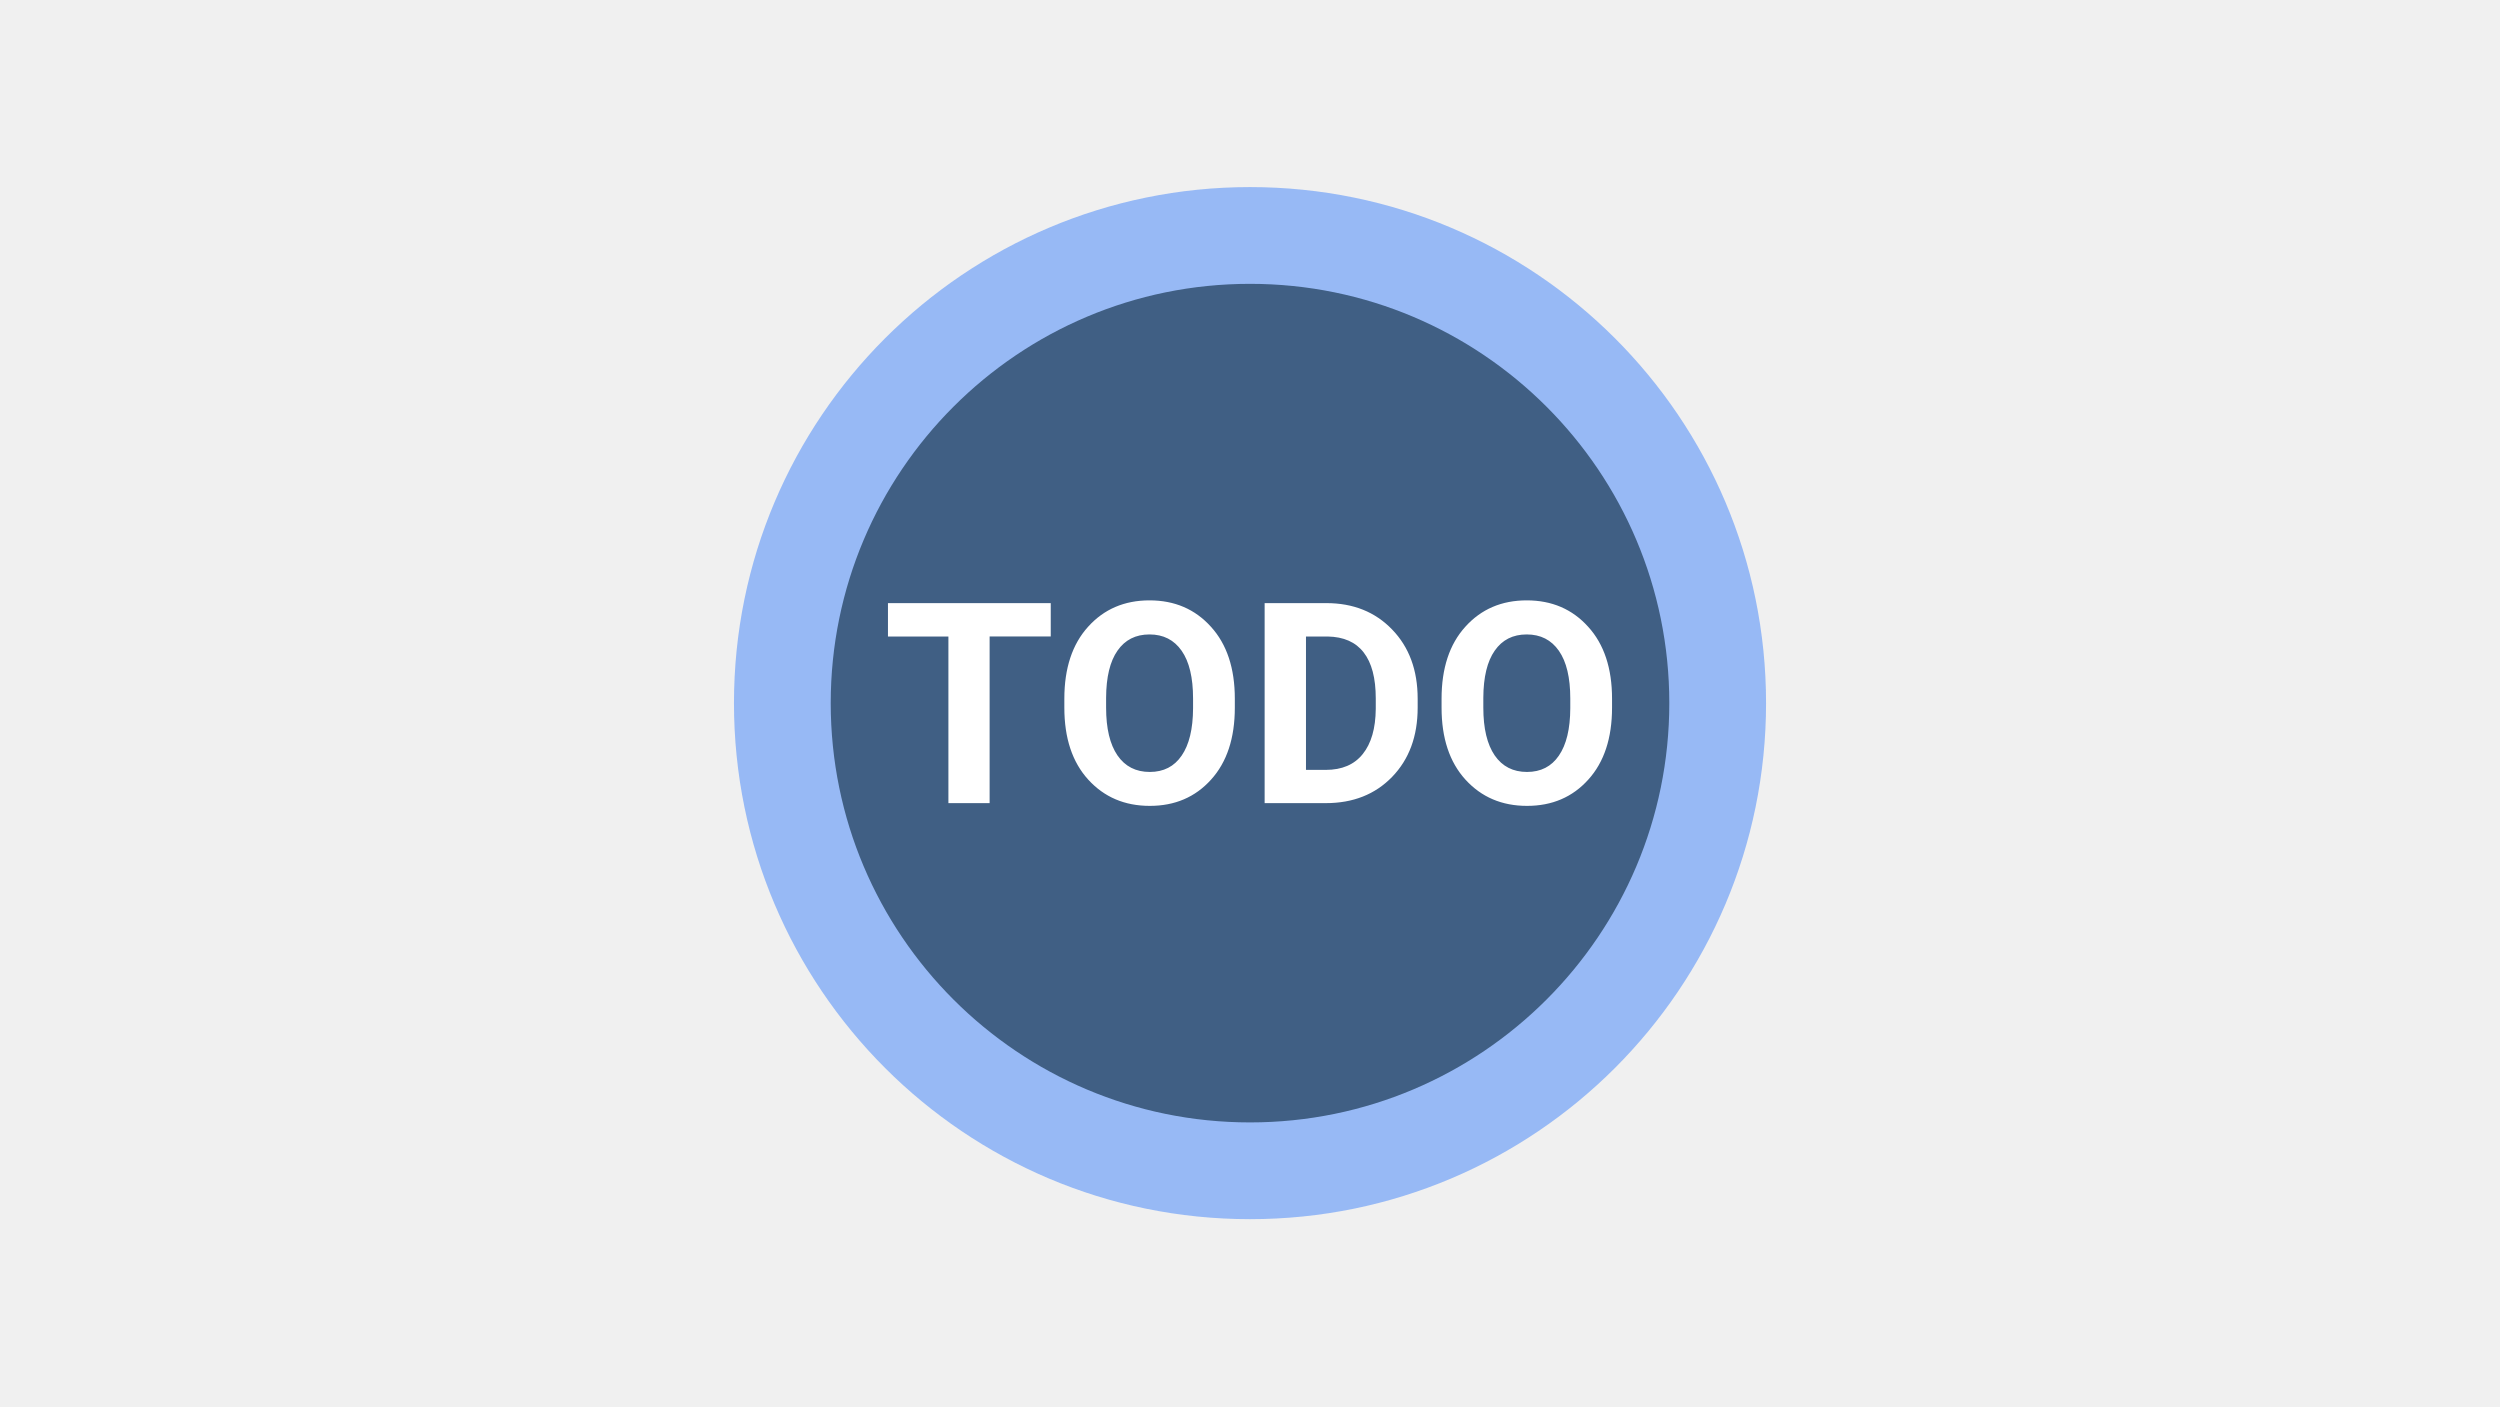
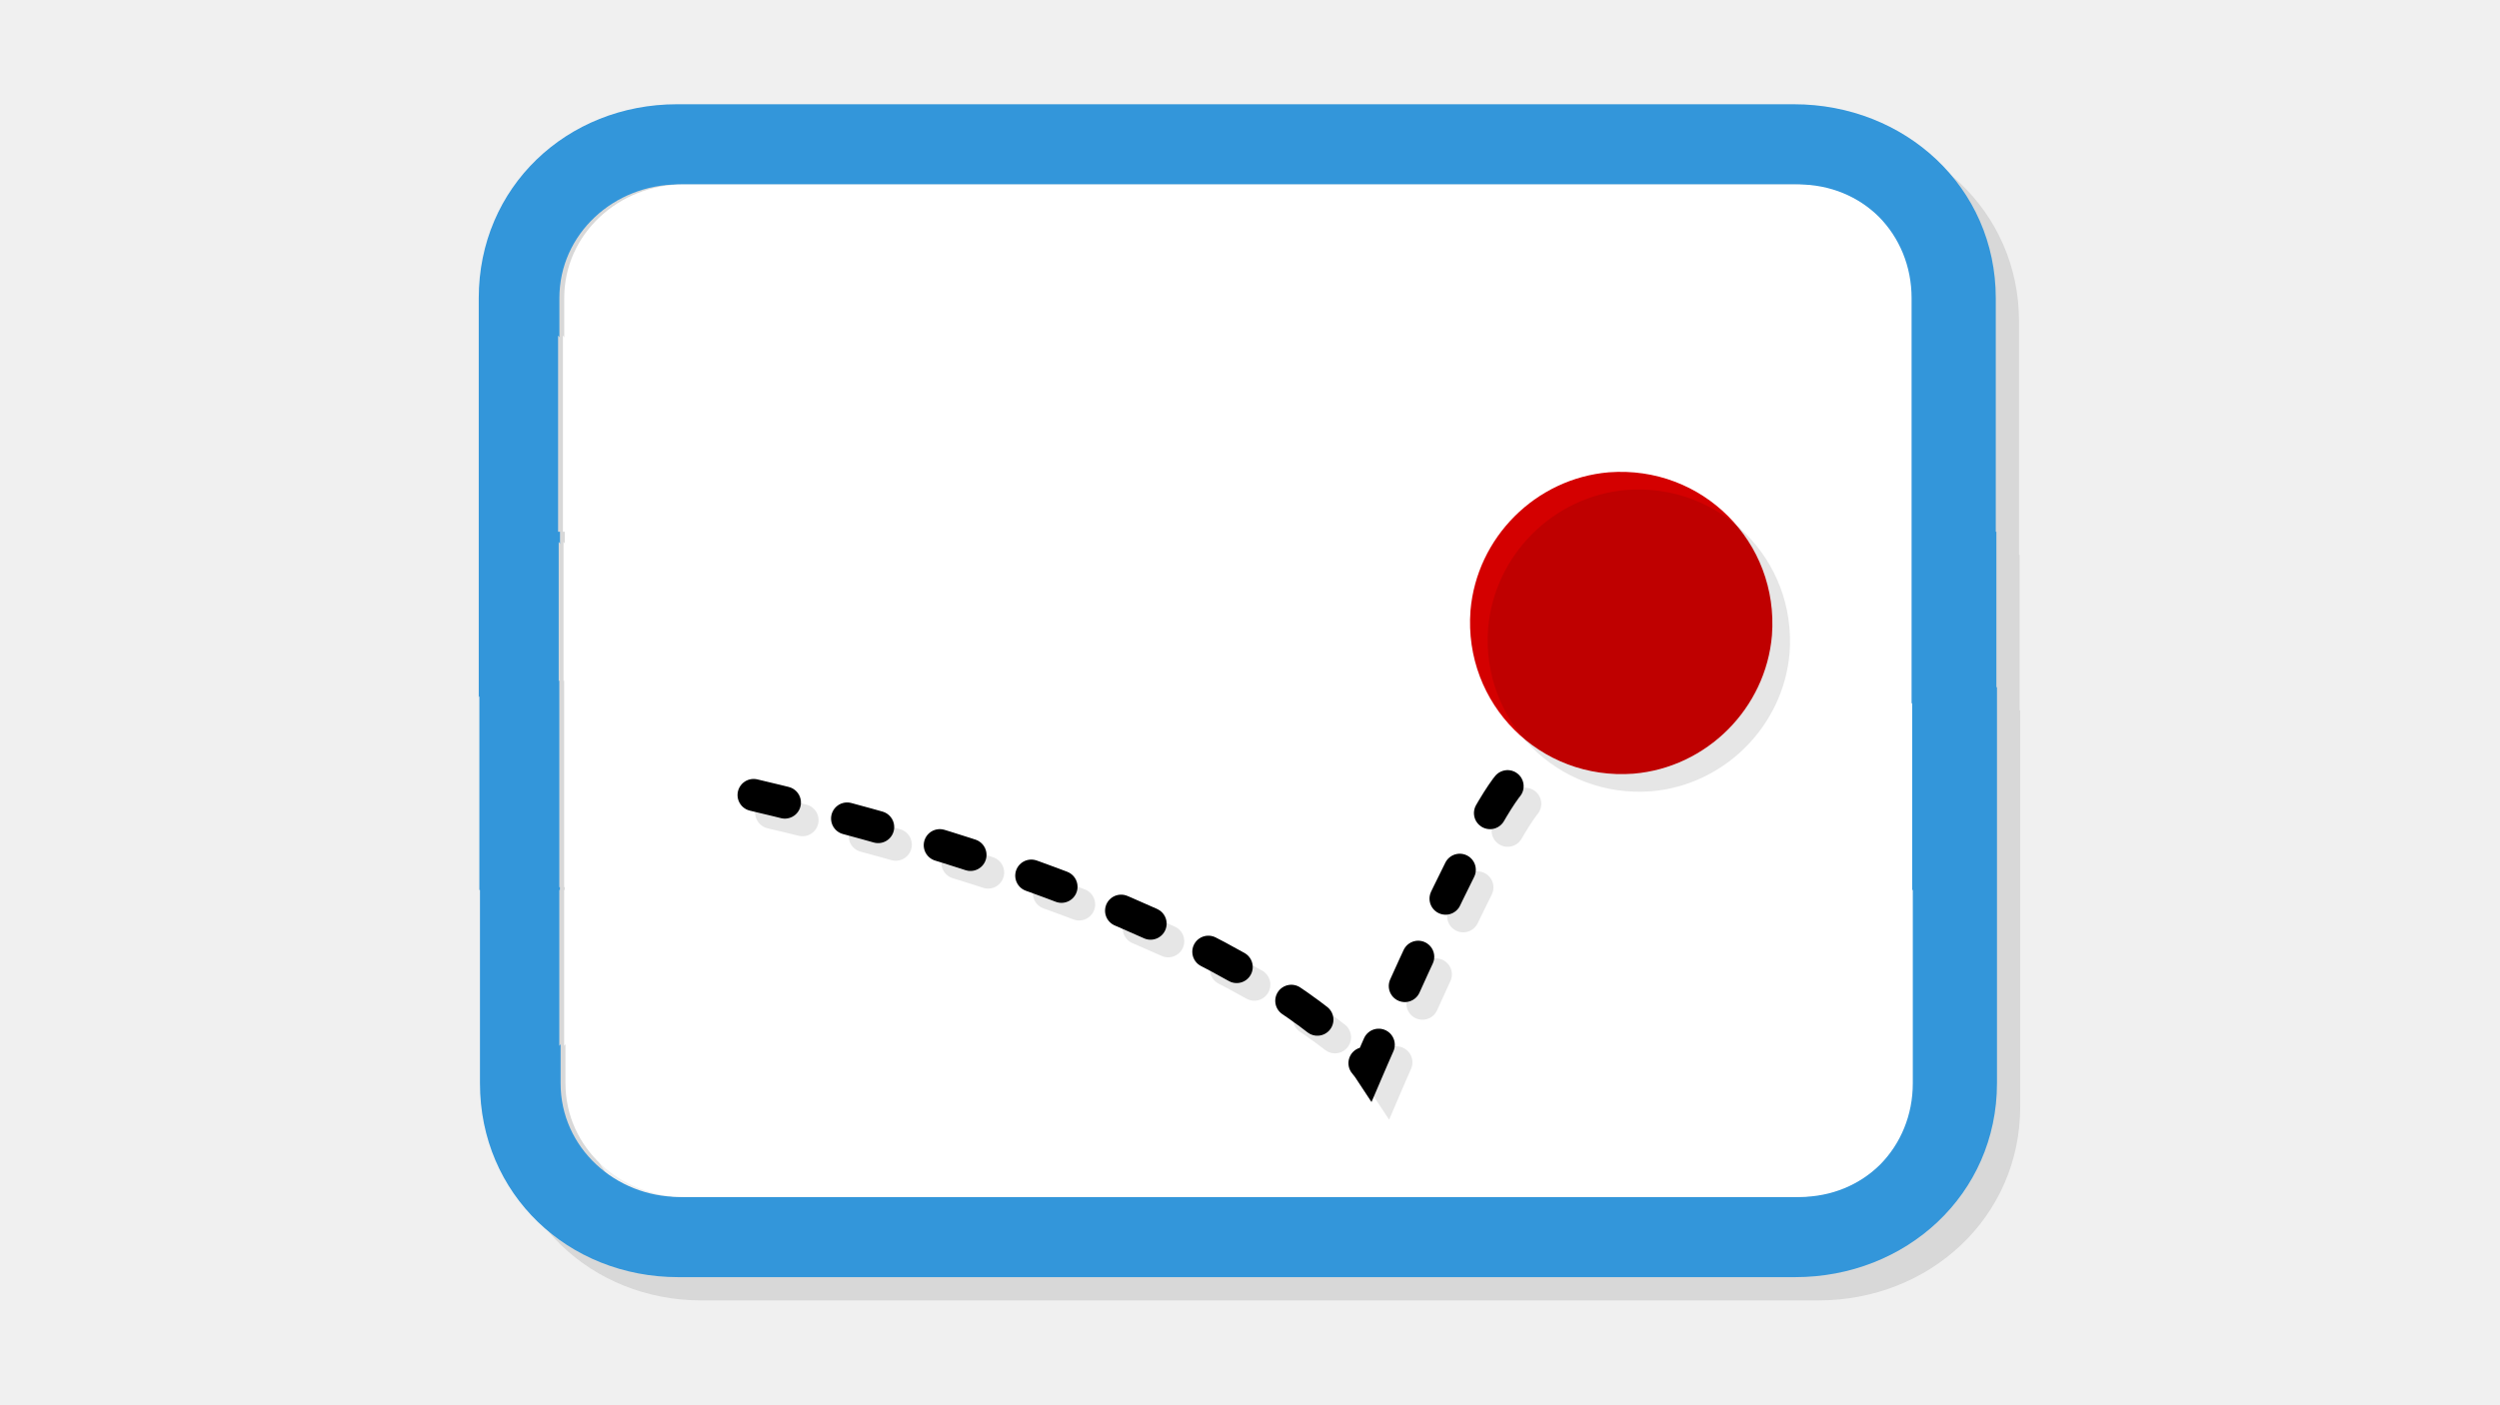
- <svg xmlns="http://www.w3.org/2000/svg" id="svg648" version="1.1" viewBox="0 0 400 225">
-   <defs id="defs604">
-     <style id="style602">.cls-3{fill:#fff}.cls-5{fill:#97b9f5}.cls-6{fill:#405f84}</style>
-   </defs>
-   <path id="rect608" d="M0 0h400v225H0Z" style="fill:none" />
-   <g id="g2" transform="translate(-5.816 3.705)">
-     <g id="g1" style="stroke-width:.55" transform="matrix(1.81658 0 0 1.81658 -274.057 -190.032)">
-       <circle id="path1240" cx="264.164" cy="164.5" r="45.452" style="font-variation-settings:normal;vector-effect:none;fill:#97b9f5;fill-opacity:1;stroke-width:.55;stroke-linecap:butt;stroke-linejoin:miter;stroke-miterlimit:4;stroke-dasharray:none;stroke-dashoffset:0;stroke-opacity:1;-inkscape-stroke:none;paint-order:stroke fill markers;stop-color:#000" />
-       <circle id="path1240-3" cx="264.164" cy="164.5" r="36.93" style="font-variation-settings:normal;vector-effect:none;fill:#405f84;fill-opacity:1;stroke-width:.55;stroke-linecap:butt;stroke-linejoin:miter;stroke-miterlimit:4;stroke-dasharray:none;stroke-dashoffset:0;stroke-opacity:1;-inkscape-stroke:none;paint-order:stroke fill markers;stop-color:#000" />
-     </g>
-     <path id="text1" d="M147.89 98.135v-5.341h26.045v5.34h-9.78v26.662h-6.594V98.135Zm55.498 11.385q0 7.32-3.803 11.517-3.78 4.198-9.802 4.198-6.023 0-9.847-4.198-3.825-4.198-3.825-11.517v-1.428q0-7.32 3.803-11.518 3.802-4.22 9.825-4.22 6.022 0 9.824 4.22 3.825 4.198 3.825 11.518zm-6.682-1.472q0-5.012-1.824-7.627-1.825-2.616-5.143-2.616-3.32 0-5.122 2.594-1.802 2.571-1.824 7.539v1.582q0 4.99 1.824 7.649 1.825 2.638 5.166 2.638 3.318 0 5.099-2.616 1.802-2.616 1.824-7.56zm11.451 16.748V92.794h9.869q6.462 0 10.528 4.22 4.088 4.22 4.088 11.078v1.428q0 6.858-4.088 11.078-4.066 4.198-10.616 4.198zm6.616-26.661v21.342h3.165q3.89 0 5.912-2.528 2.044-2.527 2.088-7.231v-1.67q0-4.88-1.934-7.363-1.912-2.484-5.78-2.55zm48.97 11.385q0 7.32-3.803 11.517-3.78 4.198-9.802 4.198-6.023 0-9.847-4.198t-3.824-11.517v-1.428q0-7.32 3.802-11.518 3.802-4.22 9.825-4.22 6.022 0 9.824 4.22 3.825 4.198 3.825 11.518zm-6.682-1.472q0-5.012-1.824-7.627-1.824-2.616-5.143-2.616-3.32 0-5.121 2.594-1.803 2.571-1.825 7.539v1.582q0 4.99 1.825 7.649 1.824 2.638 5.165 2.638 3.319 0 5.099-2.616 1.802-2.616 1.824-7.56z" aria-label="TODO" style="font-weight:700;font-size:45.014px;line-height:1.25;-inkscape-font-specification:&quot;sans-serif Bold&quot;;fill:#fff;stroke-width:1" />
-   </g>
+ <svg xmlns="http://www.w3.org/2000/svg" xml:space="preserve" viewBox="0 237.4 283.5 159.4">
+   <path fill="none" d="M0 237.4h283.5v159.4H0z" />
+   <path d="M-189.62 338.594c-12.5 0-22.5 9.4-22.5 22v45.301c0-.047.045-.089.069-.133v21.996h.068v21.938c0 12.6 10 22 22.5 22h126.699c12.6 0 22.9-9.4 22.9-22v-45c0 .033-.044.064-.068.096v-17.684h-.068v-26.514c0-12.6-10.3-22-22.9-22h-126.551zm.149 9.102h126.5c3.636 0 6.85 1.39 9.16 3.687 2.298 2.336 3.691 5.574 3.691 9.211v46l.069-.035v21.2h.068v21.937c0 3.638-1.393 6.875-3.691 9.21-2.311 2.298-5.524 3.688-9.16 3.688h-126.5c-7.3 0-13.5-5.598-13.5-12.898v-4.5c0 .09-.062.172-.149.25v-17.688h.068v-.347q-.029.026-.068.049v-23.465q-.03.026-.068.049V388.26c.086.078.148.16.148.25v-1.402h-.217v-22.264c.087.078.149.16.149.25v-4.5c0-7.3 6.2-12.898 13.5-12.898" class="st3" style="font-variation-settings:normal;opacity:.1;vector-effect:none;fill:#000;fill-opacity:1;stroke-width:1;stroke-linecap:butt;stroke-linejoin:miter;stroke-miterlimit:4;stroke-dasharray:none;stroke-dashoffset:0;stroke-opacity:1;-inkscape-stroke:none;stop-color:#000;stop-opacity:1" transform="translate(269.071 -86.725)" />
+   <path d="M-192.26 335.955c-12.5 0-22.5 9.4-22.5 22v45.3c0-.047.045-.088.07-.132v21.996h.068v21.937c0 12.6 10 22 22.5 22h126.698c12.6 0 22.901-9.4 22.901-22v-45c0 .033-.044.064-.068.096V384.47h-.069v-26.514c0-12.6-10.3-22-22.9-22h-126.55zm.15 9.101h126.5c3.636 0 6.849 1.39 9.16 3.688 2.298 2.336 3.69 5.573 3.69 9.21v46l.07-.034v21.199h.068v21.937c0 3.638-1.393 6.876-3.692 9.211-2.31 2.298-5.523 3.688-9.16 3.688h-126.5c-7.3 0-13.5-5.599-13.5-12.899v-4.5c0 .09-.062.172-.148.25V425.12h.068v-.348q-.03.027-.068.05v-23.466q-.03.028-.069.049v-15.783c.087.078.149.16.149.25v-1.402h-.217v-22.264c.086.078.148.16.148.25v-4.5c0-7.3 6.2-12.899 13.5-12.899" class="st3" style="font-variation-settings:normal;vector-effect:none;fill:#3396da;fill-opacity:1;stroke-width:1;stroke-linecap:butt;stroke-linejoin:miter;stroke-miterlimit:4;stroke-dasharray:none;stroke-dashoffset:0;stroke-opacity:1;-inkscape-stroke:none;stop-color:#000" transform="translate(269.071 -86.725)" />
+   <path d="M-191.562 345.056c-7.3 0-13.5 5.599-13.5 12.899v4.5c0-.09-.062-.172-.148-.25v22.264h.216v1.402c0-.09-.061-.172-.148-.25v15.783c.025-.015.052-.03.07-.049v23.465q.039-.021.069-.049v.348h-.069v17.687c.087-.078.149-.159.149-.25v4.5c0 7.3 6.2 12.899 13.5 12.899h126.5c3.636 0 6.85-1.39 9.16-3.688 2.298-2.335 3.691-5.573 3.691-9.21v-21.938h-.07v-21.2l-.068.036v-46c0-3.638-1.393-6.875-3.692-9.21-2.31-2.298-5.523-3.688-9.16-3.688z" style="font-variation-settings:normal;fill:#fff;fill-opacity:1;fill-rule:evenodd;stroke:none;stroke-width:3.647;stroke-linecap:round;stroke-linejoin:miter;stroke-miterlimit:4;stroke-dasharray:3.647,7.294;stroke-dashoffset:0;stroke-opacity:1;stop-color:#000" transform="translate(269.071 -86.725)" />
+   <path d="M-102.251 393.422c-.8 10.6 7.9 19.3 18.5 18.5 8.3-.7 15-7.4 15.7-15.7.8-10.6-7.9-19.3-18.5-18.5-8.3.7-15 7.4-15.7 15.7" class="st1" style="fill:#d40000" transform="translate(269.071 -86.725)" />
+   <path d="M-100.251 395.422c-.8 10.6 7.9 19.3 18.5 18.5 8.3-.7 15-7.4 15.7-15.7.8-10.6-7.9-19.3-18.5-18.5-8.3.7-15 7.4-15.7 15.7" class="st1" style="font-variation-settings:normal;opacity:.1;vector-effect:none;fill:#000;fill-opacity:1;stroke-width:1;stroke-linecap:butt;stroke-linejoin:miter;stroke-miterlimit:4;stroke-dasharray:none;stroke-dashoffset:0;stroke-opacity:1;-inkscape-stroke:none;stop-color:#000;stop-opacity:1" transform="translate(269.071 -86.725)" />
+   <path d="M-189.282 403.412Z" style="fill:none;stroke:#000;stroke-width:1px;stroke-linecap:butt;stroke-linejoin:miter;stroke-opacity:1" transform="translate(269.071 -86.725)" />
+   <path d="M33.681 433.544c58.357 13.729 69.755 31.01 69.755 31.01s11.639-27.182 16.037-32.336l1.787-2.094" style="opacity:.1;fill:none;stroke:#000;stroke-width:3.647;stroke-linecap:round;stroke-linejoin:miter;stroke-dasharray:3.647,7.294;stroke-dashoffset:0;stroke-opacity:1" transform="translate(53.812 -103.925)" />
+   <path d="M31.681 431.544c58.357 13.729 69.755 31.01 69.755 31.01s11.639-27.182 16.037-32.336l1.787-2.094" style="fill:none;stroke:#000;stroke-width:3.647;stroke-linecap:round;stroke-linejoin:miter;stroke-dasharray:3.647,7.294;stroke-dashoffset:0;stroke-opacity:1" transform="translate(53.812 -103.925)" />
</svg>
